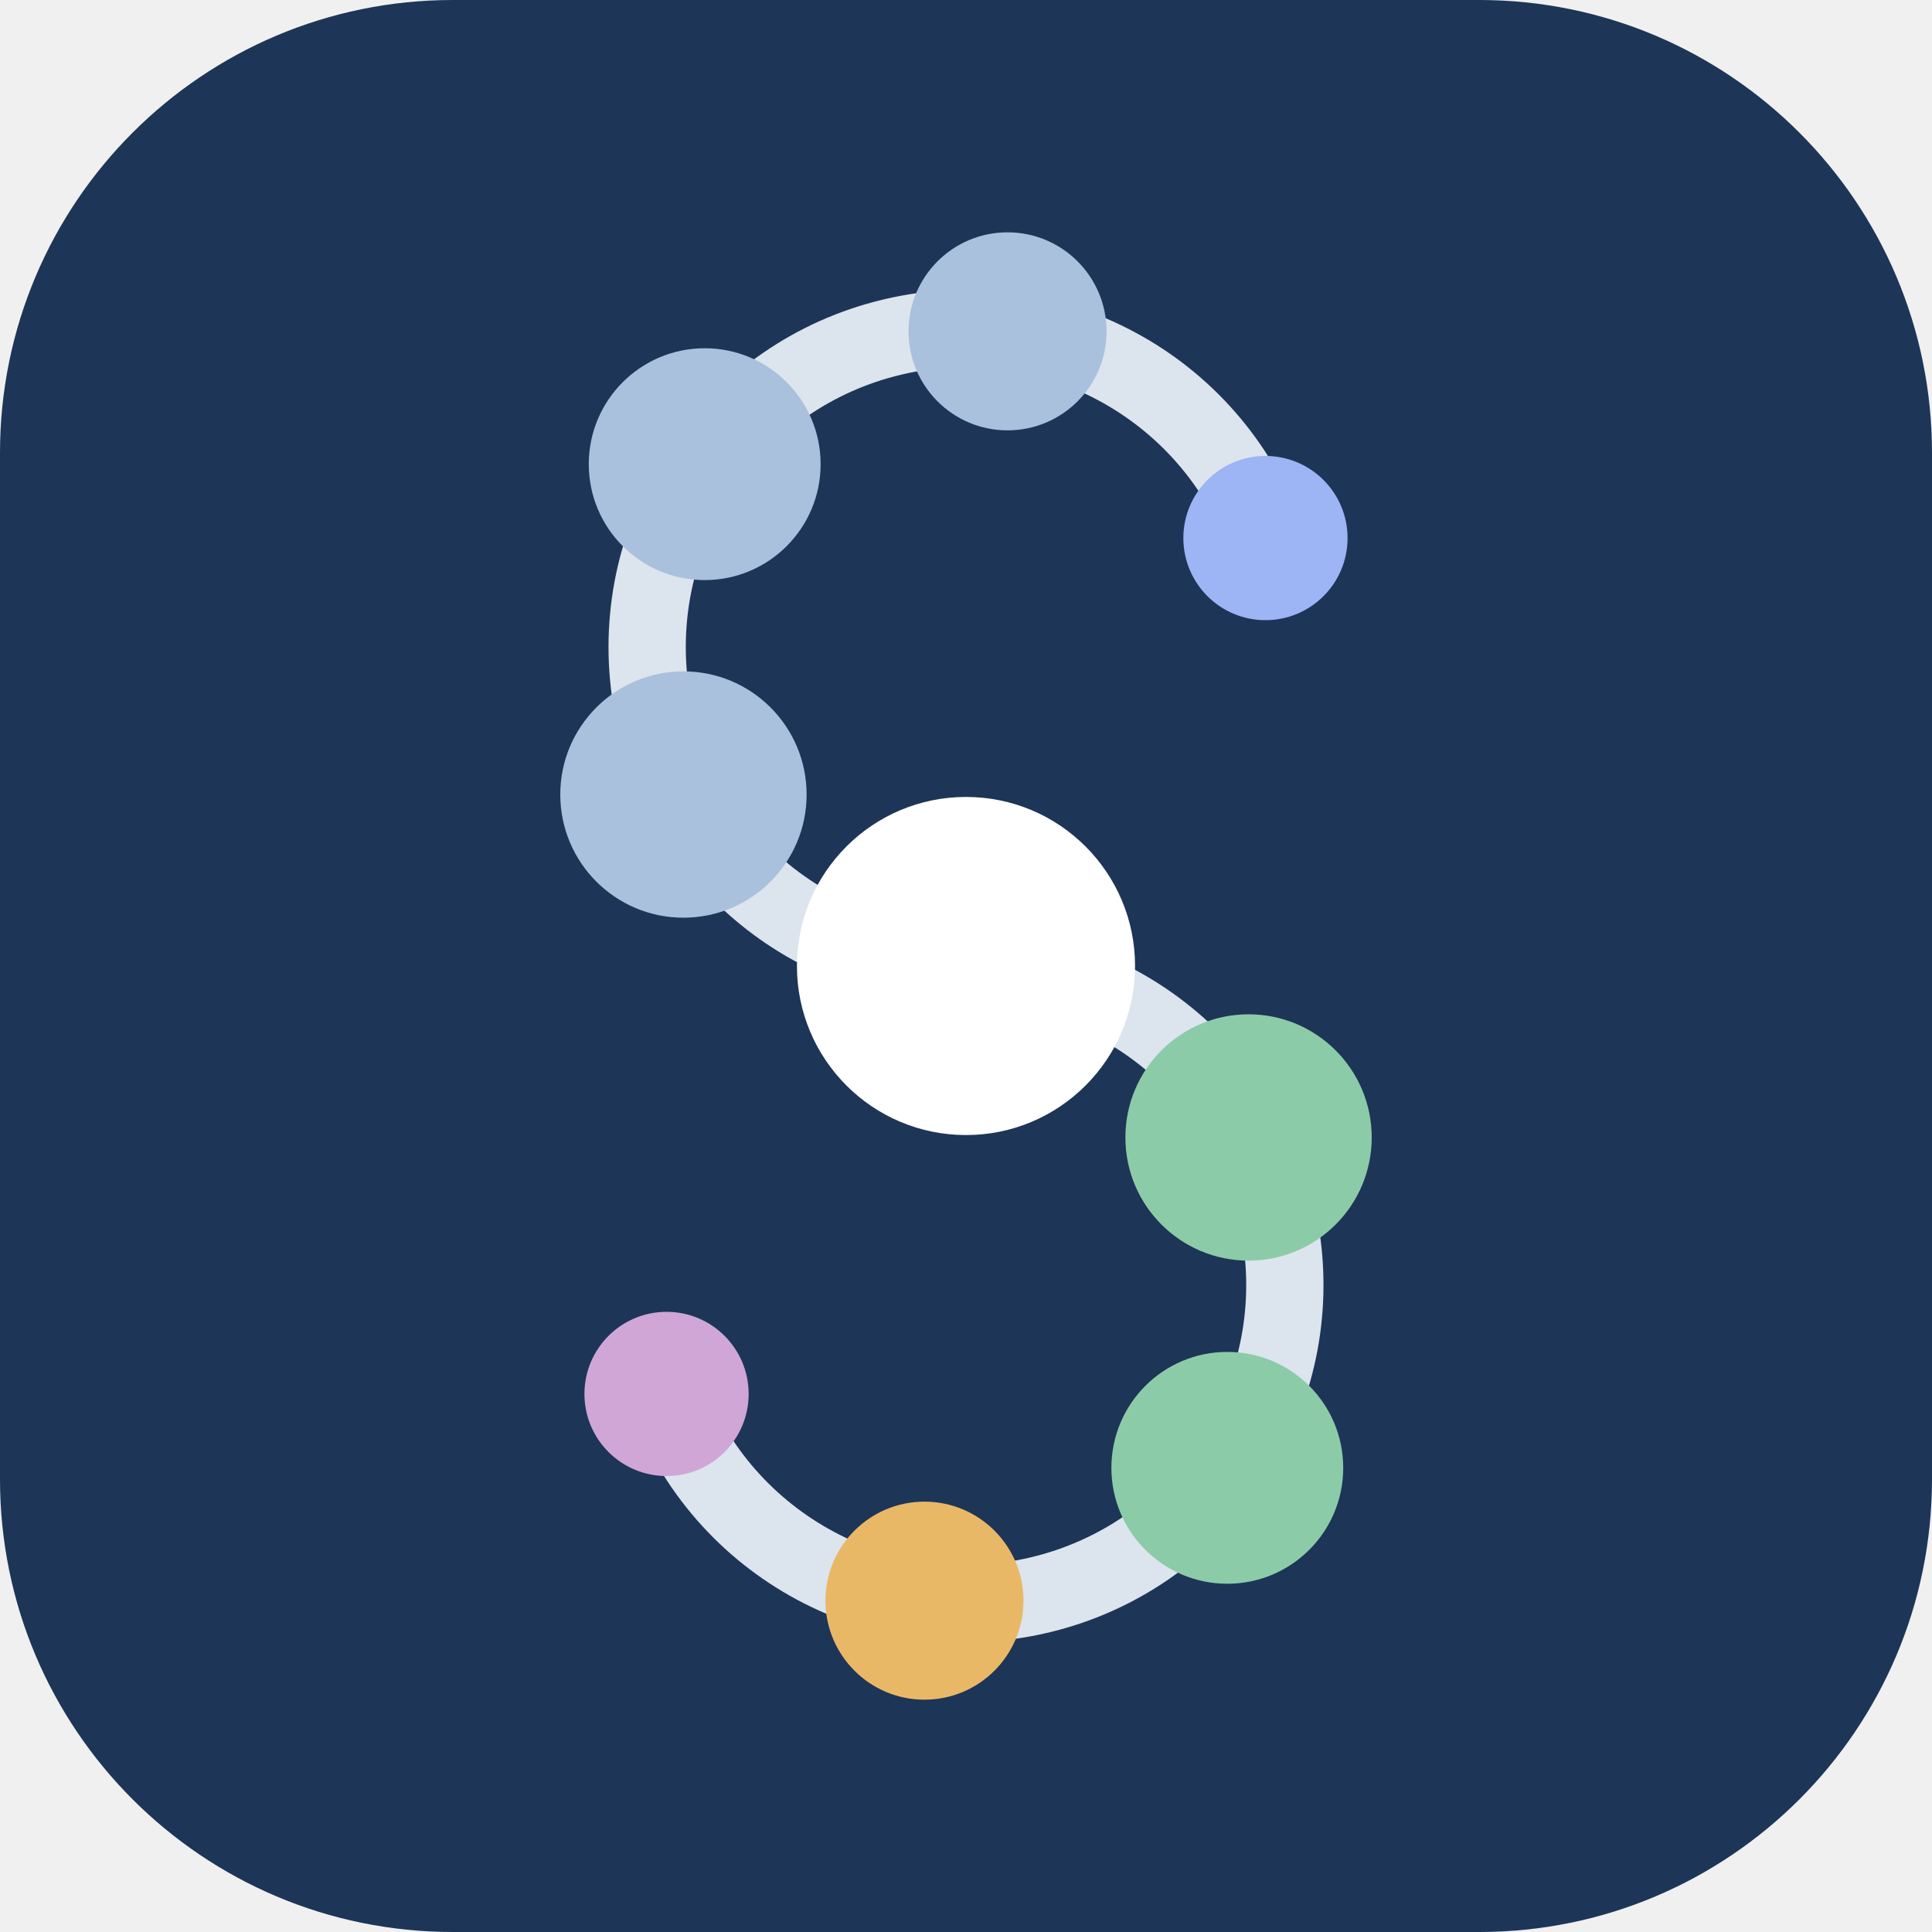
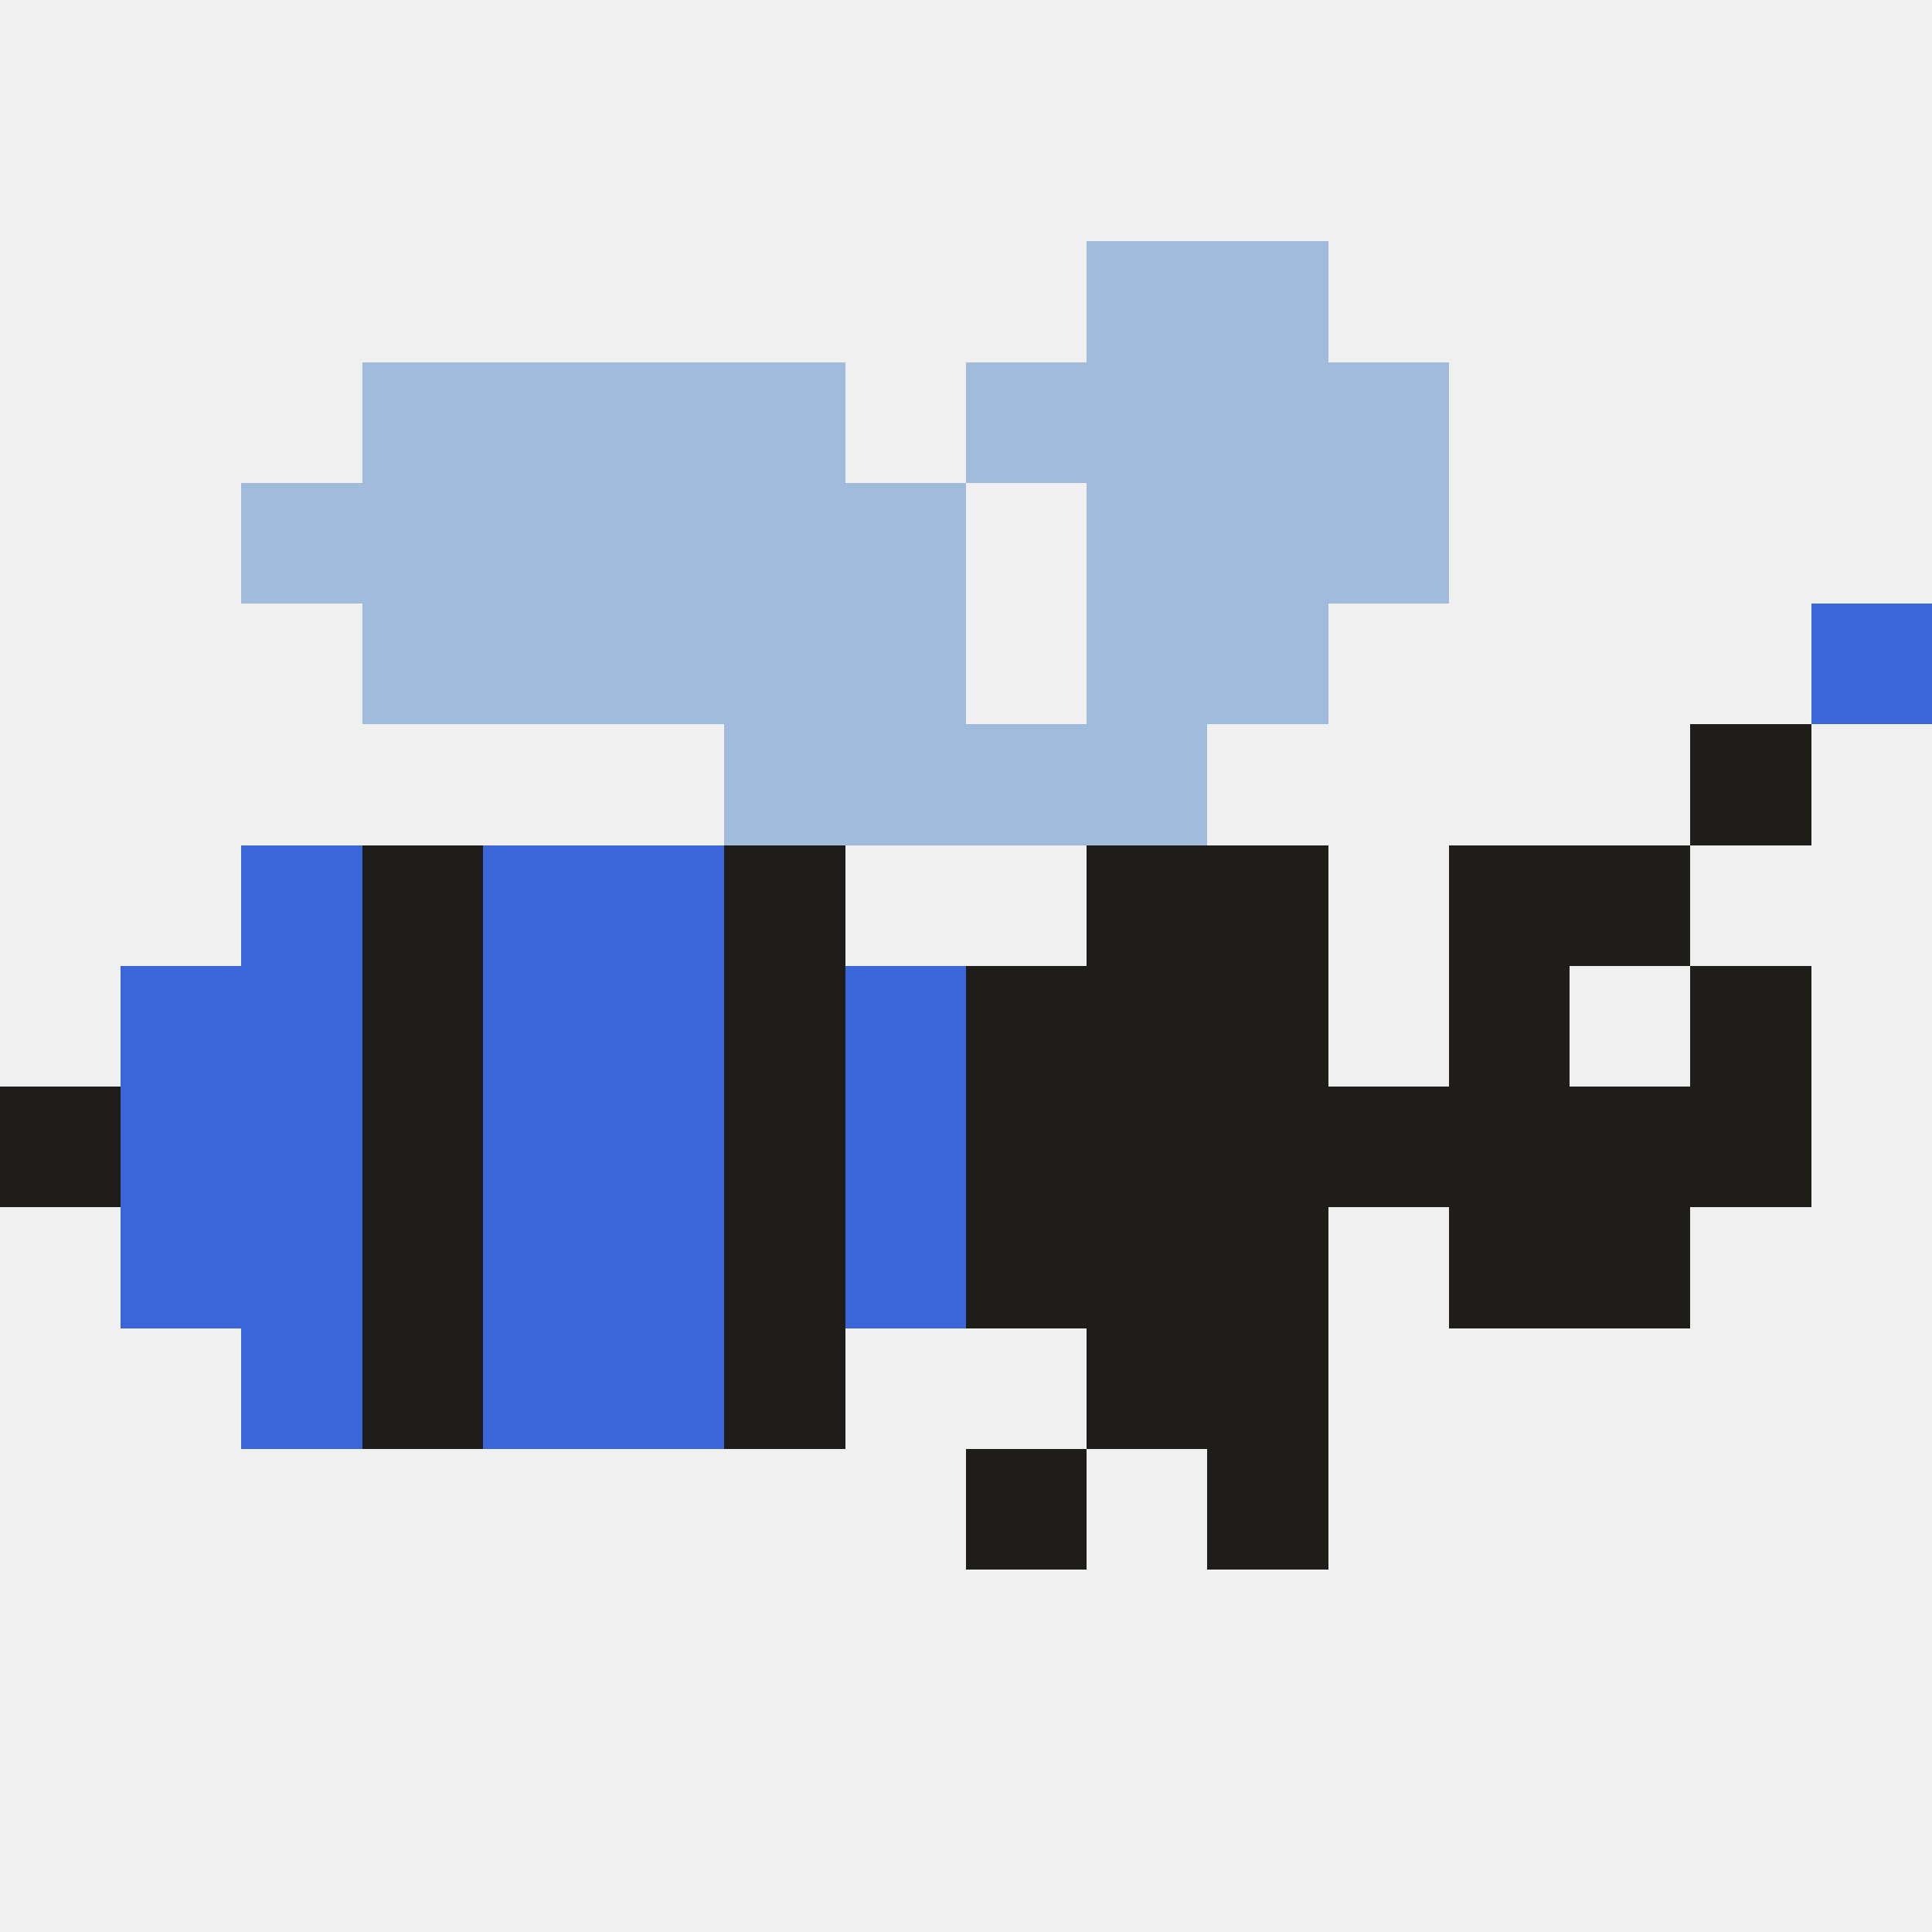
- <svg xmlns="http://www.w3.org/2000/svg" viewBox="0 0 32 32" fill="none">
-   <rect width="32" height="32" rx="7.5" fill="#1D3557" />
-   <g transform="translate(3.2 3.2) scale(0.8)">
-     <path d="M22.2,7.14 A6.6,6.6 0 1 0 16,16 A6.6,6.6 0 1 1 9.8,24.86" fill="none" stroke="#DCE4EE" stroke-width="1.6" stroke-linecap="round" stroke-linejoin="round" />
-     <circle cx="22.2" cy="7.14" r="1.7" fill="#9DB4F5" />
-     <circle cx="16.86" cy="2.86" r="2.05" fill="#A9C1DC" />
-     <circle cx="10.59" cy="5.61" r="2.4" fill="#A9C1DC" />
-     <circle cx="10.15" cy="12.45" r="2.55" fill="#A9C1DC" />
-     <circle cx="16" cy="16" r="3.5" fill="#FFFFFF" />
-     <circle cx="21.85" cy="19.55" r="2.55" fill="#8CCBA8" />
-     <circle cx="21.41" cy="26.39" r="2.4" fill="#8CCBA8" />
-     <circle cx="15.14" cy="29.14" r="2.05" fill="#E9B867" />
-     <circle cx="9.8" cy="24.86" r="1.7" fill="#CFA6D6" />
+ <svg xmlns="http://www.w3.org/2000/svg" viewBox="0 0 16 16">
+   <style>.w{fill:#A1BBDC}.a{fill:#3B66D9}.s,.b{fill:#1F1D1A}@media (prefers-color-scheme:dark){.a{fill:#5B84E6}.b{fill:#F3EBDD}}</style>
+   <g shape-rendering="crispEdges">
+     <path class="w" d="M9 2h2v1h-2zM3 3h4v1h-4zM8 3h4v1h-4zM2 4h6v1h-6zM9 4h3v1h-3zM3 5h5v1h-5zM9 5h2v1h-2zM6 6h4v1h-4z" />
+     <path class="a" d="M15 5h1v1h-1zM2 7h1v1h-1zM4 7h2v1h-2zM1 8h2v1h-2zM4 8h2v1h-2zM7 8h1v1h-1zM1 9h2v1h-2zM4 9h2v1h-2zM7 9h1v1h-1zM1 10h2v1h-2zM4 10h2v1h-2zM7 10h1v1h-1zM2 11h1v1h-1zM4 11h2v1h-2z" />
+     <path class="s" d="M3 7h1v5h-1zM6 7h1v5h-1z" />
+     <path class="b" d="M14 6h1v1h-1zM9 7h2v1h-2zM12 7h2v1h-2zM8 8h3v1h-3zM12 8h1v1h-1zM14 8h1v1h-1zM0 9h1v1h-1zM8 9h7v1h-7zM8 10h3v1h-3zM12 10h2v1h-2zM9 11h2v1h-2zM8 12h1v1h-1zM10 12h1v1h-1z" />
  </g>
</svg>
